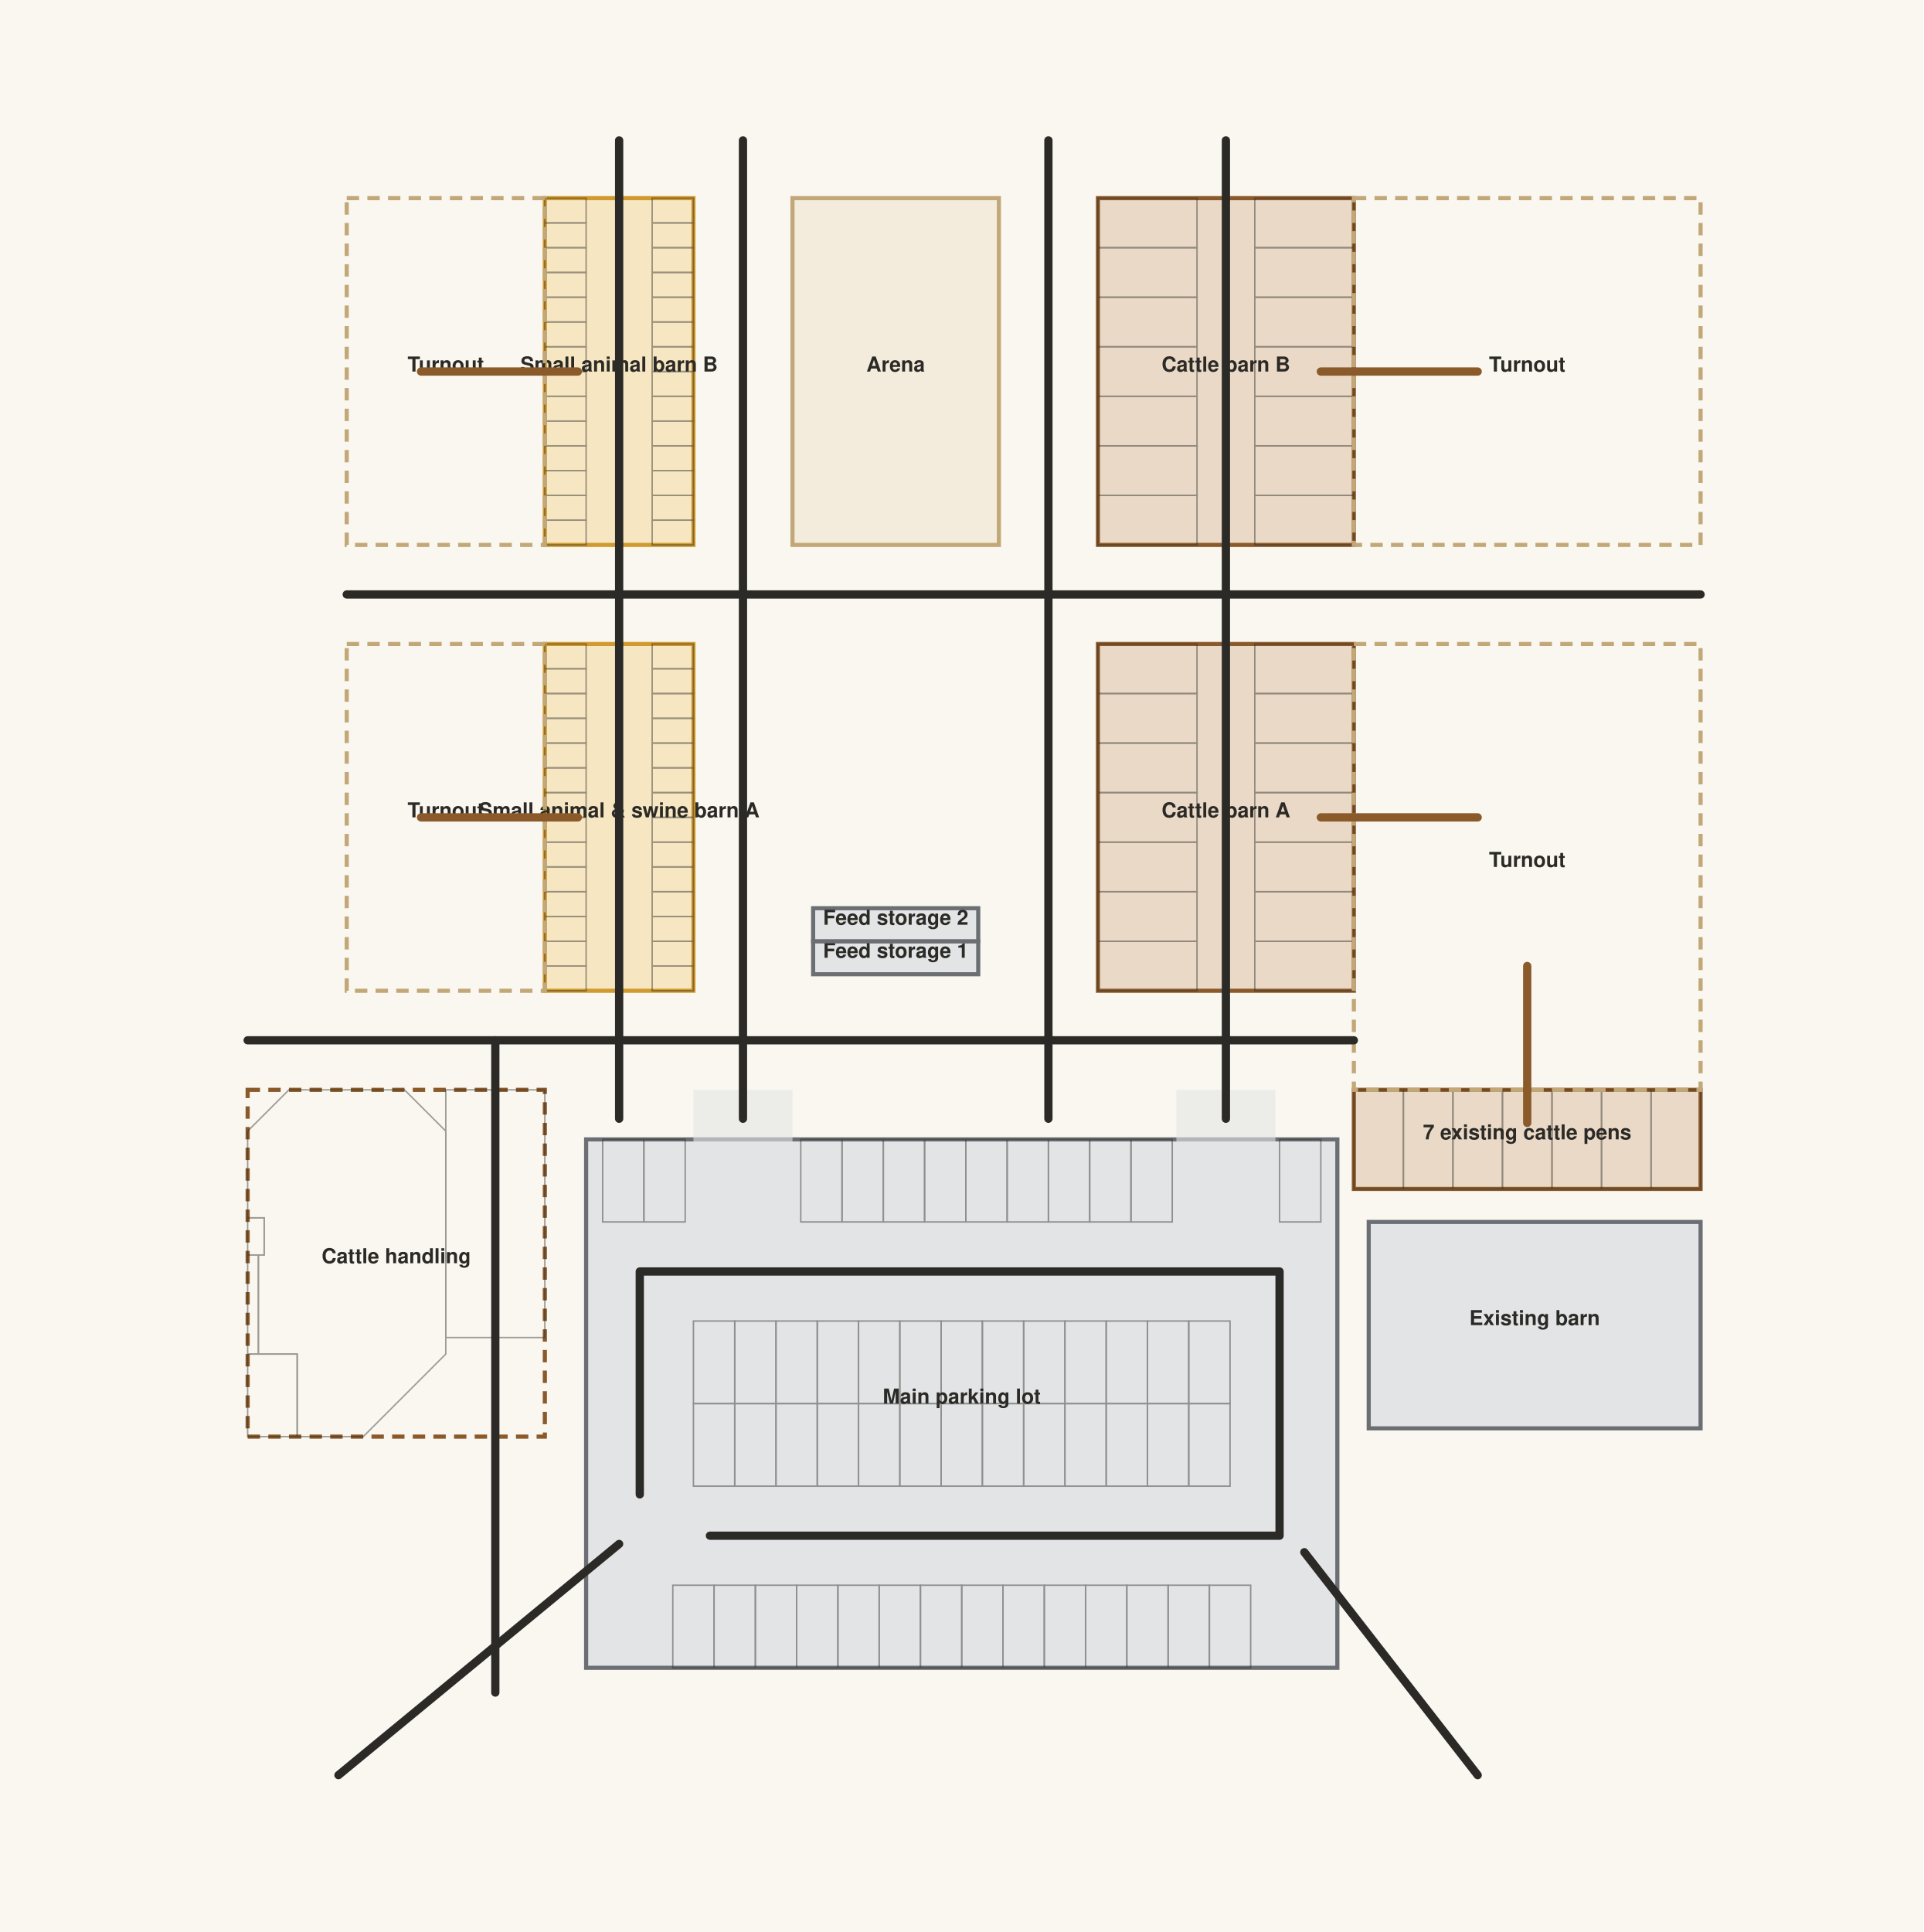
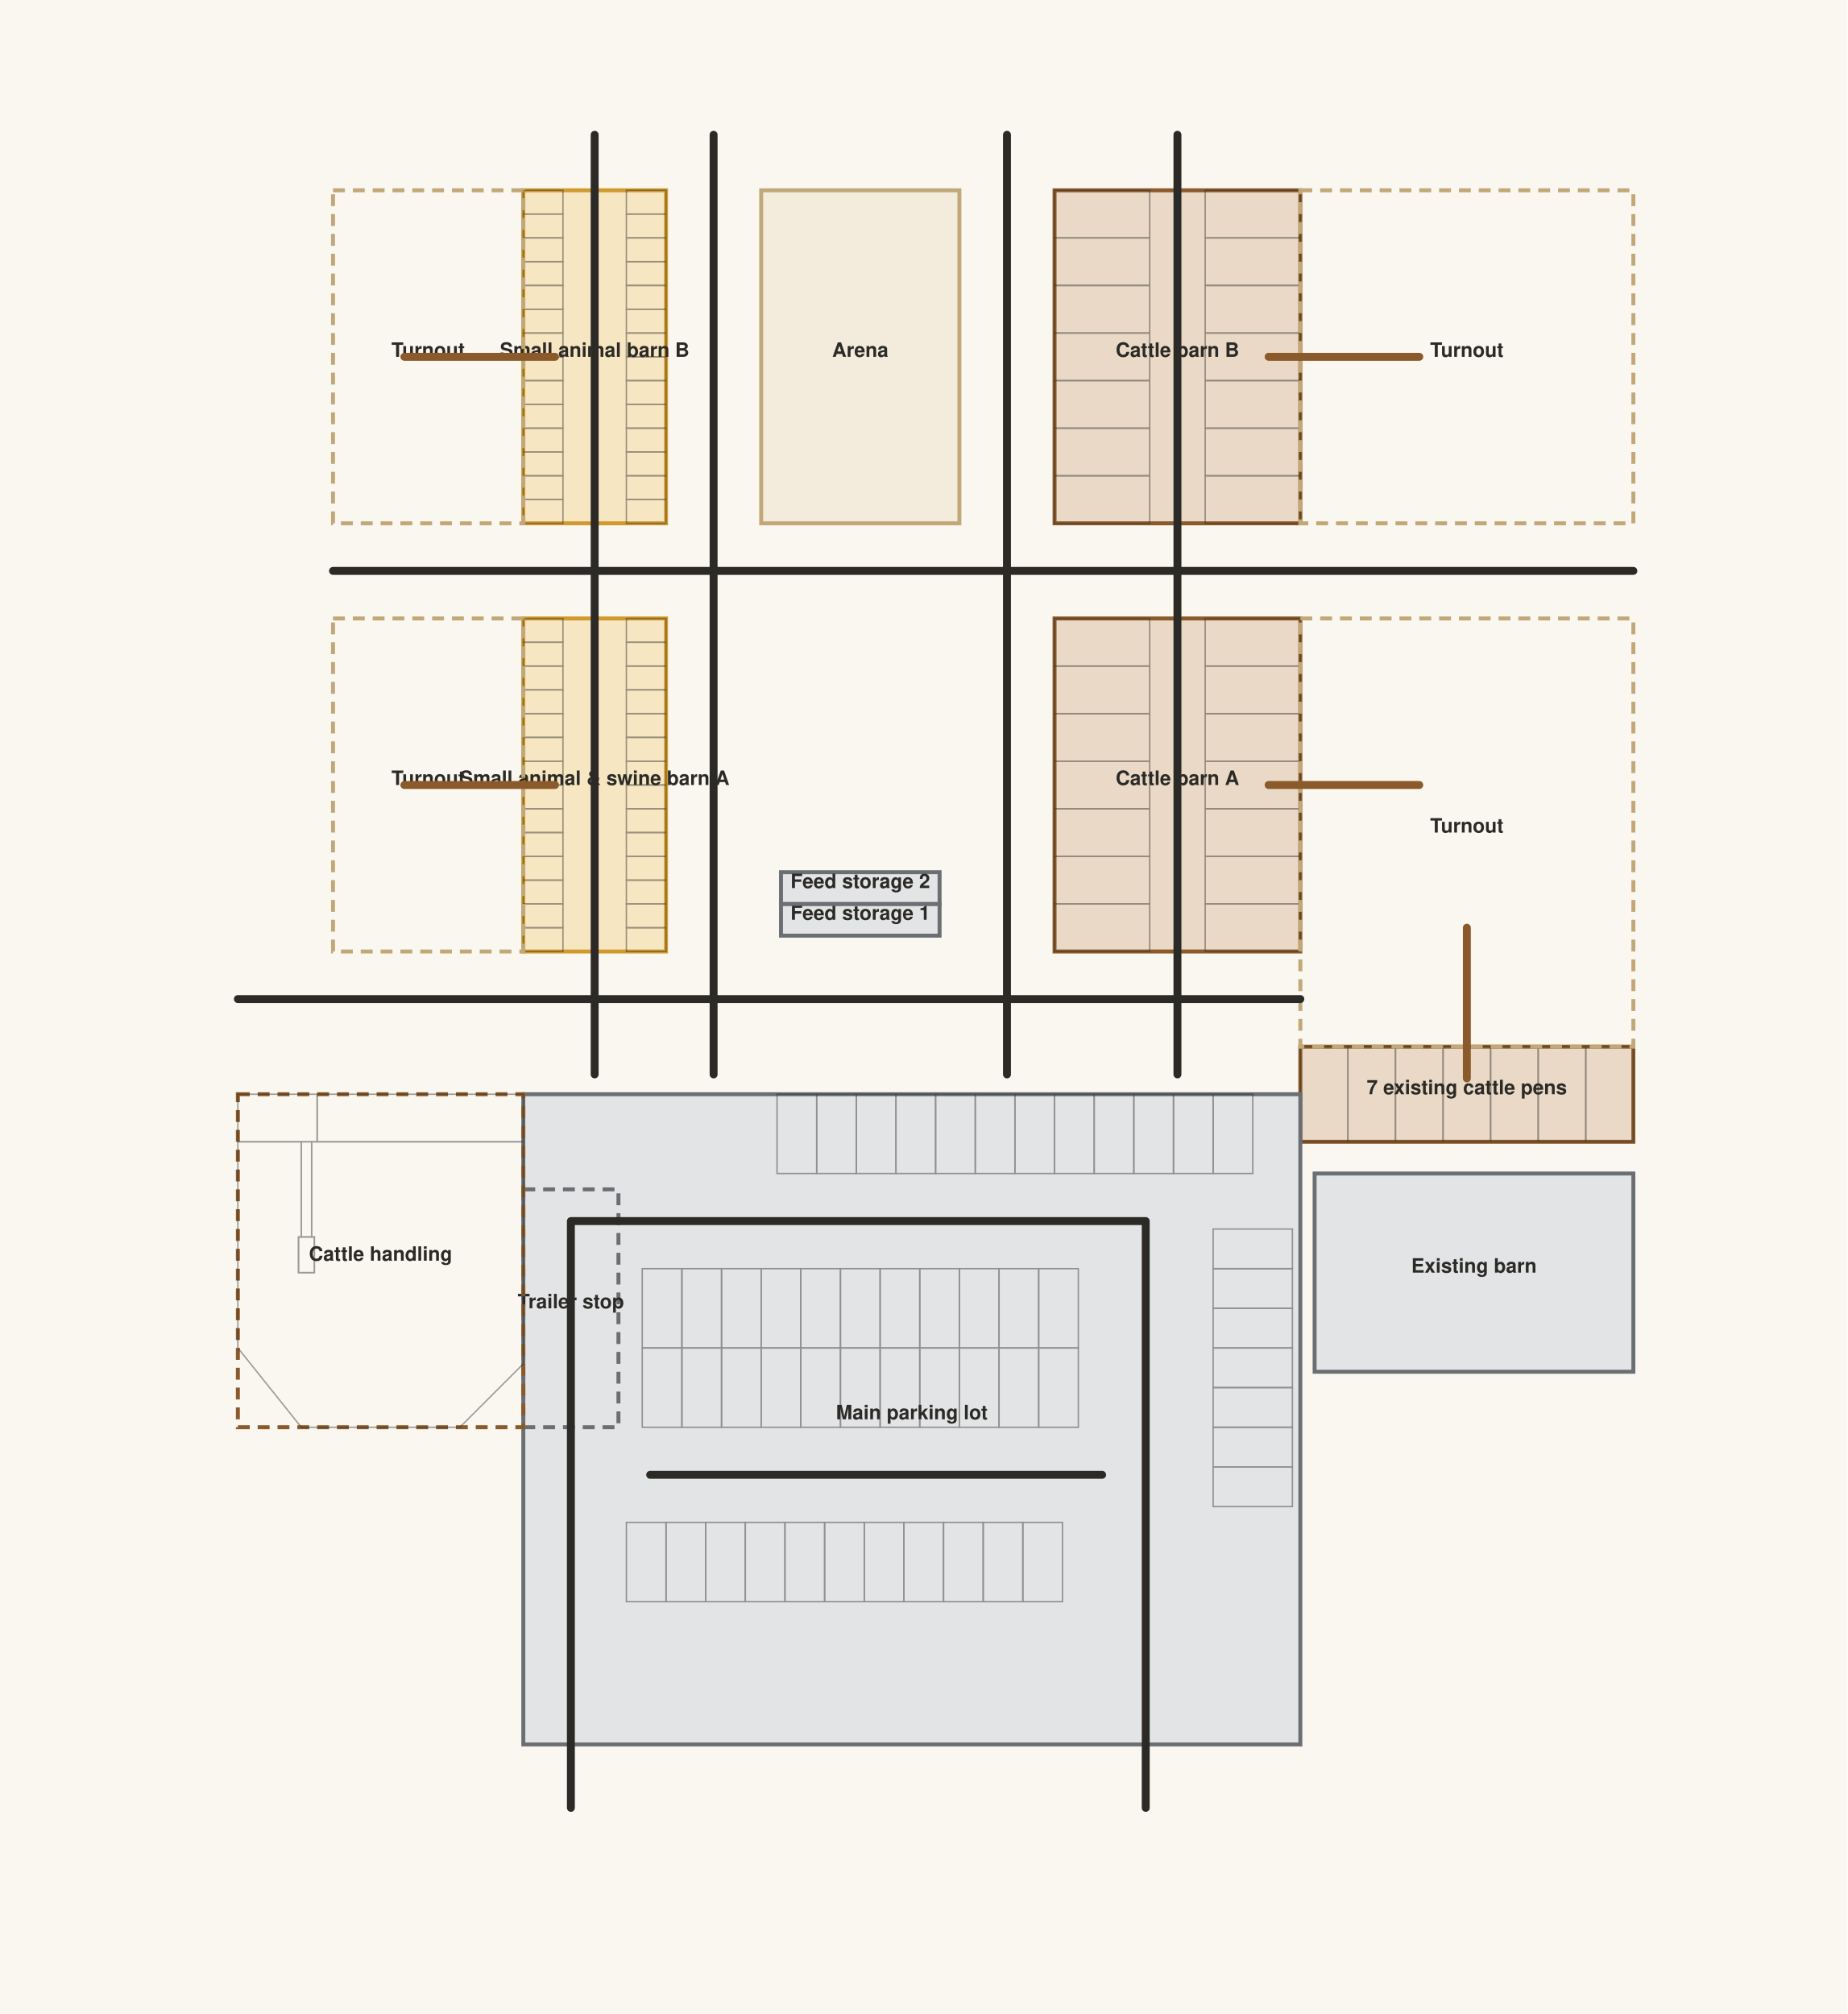
- <svg xmlns="http://www.w3.org/2000/svg" viewBox="-132 -48 466 468" font-family="Avenir Next,Helvetica,Arial,sans-serif">
-   <rect x="-132" y="-48" width="466" height="468" fill="#FAF7F0" />
+ <svg xmlns="http://www.w3.org/2000/svg" viewBox="-132 -48 466 508" font-family="Avenir Next,Helvetica,Arial,sans-serif">
+   <rect x="-132" y="-48" width="466" height="508" fill="#FAF7F0" />
  <g id="level-1">
    <g id="existing-barn">
      <rect x="199.6" y="248" width="80.4" height="50" fill="#E3E4E5" stroke="#6B6F73" stroke-width="1" />
      <text x="239.8" y="273.0" text-anchor="middle" font-size="5" font-weight="700" fill="#2B2A26">Existing barn</text>
    </g>
    <g id="existing-pens">
      <rect x="196" y="216" width="84" height="24" fill="#E9D9C6" stroke="#8B5A2B" stroke-width="1" />
      <g fill="none" stroke="#2B2A26" stroke-width=".35" opacity=".45">
        <rect x="196" y="216" width="12" height="24" />
        <rect x="208" y="216" width="12" height="24" />
        <rect x="220" y="216" width="12" height="24" />
        <rect x="232" y="216" width="12" height="24" />
        <rect x="244" y="216" width="12" height="24" />
        <rect x="256" y="216" width="12" height="24" />
        <rect x="268" y="216" width="12" height="24" />
      </g>
      <text x="238.0" y="228.0" text-anchor="middle" font-size="5" font-weight="700" fill="#2B2A26">7 existing cattle pens</text>
    </g>
+     <g id="parking">
+       <rect x="0" y="228" width="196" height="164" fill="#E3E4E5" stroke="#6B6F73" stroke-width="1" />
+       <g fill="none" stroke="#2B2A26" stroke-width=".35" opacity=".45">
+         <rect x="64" y="228" width="10" height="20" />
+         <rect x="74" y="228" width="10" height="20" />
+         <rect x="84" y="228" width="10" height="20" />
+         <rect x="94" y="228" width="10" height="20" />
+         <rect x="104" y="228" width="10" height="20" />
+         <rect x="114" y="228" width="10" height="20" />
+         <rect x="124" y="228" width="10" height="20" />
+         <rect x="134" y="228" width="10" height="20" />
+         <rect x="144" y="228" width="10" height="20" />
+         <rect x="154" y="228" width="10" height="20" />
+         <rect x="164" y="228" width="10" height="20" />
+         <rect x="174" y="228" width="10" height="20" />
+         <rect x="30" y="272" width="10" height="20" />
+         <rect x="40" y="272" width="10" height="20" />
+         <rect x="50" y="272" width="10" height="20" />
+         <rect x="60" y="272" width="10" height="20" />
+         <rect x="70" y="272" width="10" height="20" />
+         <rect x="80" y="272" width="10" height="20" />
+         <rect x="90" y="272" width="10" height="20" />
+         <rect x="100" y="272" width="10" height="20" />
+         <rect x="110" y="272" width="10" height="20" />
+         <rect x="120" y="272" width="10" height="20" />
+         <rect x="130" y="272" width="10" height="20" />
+         <rect x="30" y="292" width="10" height="20" />
+         <rect x="40" y="292" width="10" height="20" />
+         <rect x="50" y="292" width="10" height="20" />
+         <rect x="60" y="292" width="10" height="20" />
+         <rect x="70" y="292" width="10" height="20" />
+         <rect x="80" y="292" width="10" height="20" />
+         <rect x="90" y="292" width="10" height="20" />
+         <rect x="100" y="292" width="10" height="20" />
+         <rect x="110" y="292" width="10" height="20" />
+         <rect x="120" y="292" width="10" height="20" />
+         <rect x="130" y="292" width="10" height="20" />
+         <rect x="26" y="336" width="10" height="20" />
+         <rect x="36" y="336" width="10" height="20" />
+         <rect x="46" y="336" width="10" height="20" />
+         <rect x="56" y="336" width="10" height="20" />
+         <rect x="66" y="336" width="10" height="20" />
+         <rect x="76" y="336" width="10" height="20" />
+         <rect x="86" y="336" width="10" height="20" />
+         <rect x="96" y="336" width="10" height="20" />
+         <rect x="106" y="336" width="10" height="20" />
+         <rect x="116" y="336" width="10" height="20" />
+         <rect x="126" y="336" width="10" height="20" />
+         <rect x="174" y="262" width="20" height="10" />
+         <rect x="174" y="272" width="20" height="10" />
+         <rect x="174" y="282" width="20" height="10" />
+         <rect x="174" y="292" width="20" height="10" />
+         <rect x="174" y="302" width="20" height="10" />
+         <rect x="174" y="312" width="20" height="10" />
+         <rect x="174" y="322" width="20" height="10" />
+       </g>
+       <text x="98.0" y="310.0" text-anchor="middle" font-size="5" font-weight="700" fill="#2B2A26">Main parking lot</text>
+     </g>
+     <g id="trailer-stop">
+       <rect x="0" y="252" width="24" height="60" fill="none" stroke="#6B6F73" stroke-width="1" stroke-dasharray="3 2" />
+       <text x="12.0" y="282.0" text-anchor="middle" font-size="5" font-weight="700" fill="#2B2A26">Trailer stop</text>
+     </g>
    <g id="handling">
-       <rect x="-72" y="216" width="72" height="84" fill="none" stroke="#8B5A2B" stroke-width="1" stroke-dasharray="3 2" />
-       <g fill="none" stroke="#2B2A26" stroke-width=".35" opacity=".45">
-         <polygon points="-62,216 -34,216 -24,226 -24,280 -44,300 -60,300 -60,280 -69.4,280 -69.4,256 -68,256 -68,247 -72,247 -72,226" />
-         <rect x="-24" y="216" width="24" height="60" />
-         <rect x="-72" y="280" width="12" height="20" />
-         <rect x="-72" y="256" width="2.6" height="24" />
-         <rect x="-72" y="247" width="4" height="9" />
-       </g>
-       <text x="-36.0" y="258.0" text-anchor="middle" font-size="5" font-weight="700" fill="#2B2A26">Cattle handling</text>
-     </g>
-     <g id="parking">
-       <rect x="10" y="228" width="182" height="128" fill="#E3E4E5" stroke="#6B6F73" stroke-width="1" />
-       <g fill="none" stroke="#2B2A26" stroke-width=".35" opacity=".45">
-         <rect x="14" y="228" width="10" height="20" />
-         <rect x="24" y="228" width="10" height="20" />
-         <rect x="62" y="228" width="10" height="20" />
-         <rect x="72" y="228" width="10" height="20" />
-         <rect x="82" y="228" width="10" height="20" />
-         <rect x="92" y="228" width="10" height="20" />
-         <rect x="102" y="228" width="10" height="20" />
-         <rect x="112" y="228" width="10" height="20" />
-         <rect x="122" y="228" width="10" height="20" />
-         <rect x="132" y="228" width="10" height="20" />
-         <rect x="142" y="228" width="10" height="20" />
-         <rect x="178" y="228" width="10" height="20" />
-         <rect x="36" y="272" width="10" height="20" />
-         <rect x="46" y="272" width="10" height="20" />
-         <rect x="56" y="272" width="10" height="20" />
-         <rect x="66" y="272" width="10" height="20" />
-         <rect x="76" y="272" width="10" height="20" />
-         <rect x="86" y="272" width="10" height="20" />
-         <rect x="96" y="272" width="10" height="20" />
-         <rect x="106" y="272" width="10" height="20" />
-         <rect x="116" y="272" width="10" height="20" />
-         <rect x="126" y="272" width="10" height="20" />
-         <rect x="136" y="272" width="10" height="20" />
-         <rect x="146" y="272" width="10" height="20" />
-         <rect x="156" y="272" width="10" height="20" />
-         <rect x="36" y="292" width="10" height="20" />
-         <rect x="46" y="292" width="10" height="20" />
-         <rect x="56" y="292" width="10" height="20" />
-         <rect x="66" y="292" width="10" height="20" />
-         <rect x="76" y="292" width="10" height="20" />
-         <rect x="86" y="292" width="10" height="20" />
-         <rect x="96" y="292" width="10" height="20" />
-         <rect x="106" y="292" width="10" height="20" />
-         <rect x="116" y="292" width="10" height="20" />
-         <rect x="126" y="292" width="10" height="20" />
-         <rect x="136" y="292" width="10" height="20" />
-         <rect x="146" y="292" width="10" height="20" />
-         <rect x="156" y="292" width="10" height="20" />
-         <rect x="31" y="336" width="10" height="20" />
-         <rect x="41" y="336" width="10" height="20" />
-         <rect x="51" y="336" width="10" height="20" />
-         <rect x="61" y="336" width="10" height="20" />
-         <rect x="71" y="336" width="10" height="20" />
-         <rect x="81" y="336" width="10" height="20" />
-         <rect x="91" y="336" width="10" height="20" />
-         <rect x="101" y="336" width="10" height="20" />
-         <rect x="111" y="336" width="10" height="20" />
-         <rect x="121" y="336" width="10" height="20" />
-         <rect x="131" y="336" width="10" height="20" />
-         <rect x="141" y="336" width="10" height="20" />
-         <rect x="151" y="336" width="10" height="20" />
-         <rect x="161" y="336" width="10" height="20" />
-       </g>
-       <text x="101.0" y="292.0" text-anchor="middle" font-size="5" font-weight="700" fill="#2B2A26">Main parking lot</text>
+       <rect x="-72" y="228" width="72" height="84" fill="none" stroke="#8B5A2B" stroke-width="1" stroke-dasharray="3 2" />
+       <g fill="none" stroke="#2B2A26" stroke-width=".35" opacity=".45">
+         <polygon points="-72,240 -56,240 -56,264 -56.7,264 -56.7,273 -52.7,273 -52.7,264 -53.4,264 -53.4,240 0,240 0,296 -16,312 -56,312 -72,292" />
+         <rect x="-52" y="228" width="52" height="12" />
+         <rect x="-72" y="228" width="20" height="12" />
+         <rect x="-56" y="240" width="2.6" height="24" />
+         <rect x="-56.7" y="264" width="4" height="9" />
+       </g>
+       <text x="-36.0" y="270.0" text-anchor="middle" font-size="5" font-weight="700" fill="#2B2A26">Cattle handling</text>
    </g>
  </g>
  <g id="level-2">
    <g id="cattle-a">
      <rect x="134" y="108" width="62" height="84" fill="#E9D9C6" stroke="#8B5A2B" stroke-width="1" />
      <g fill="none" stroke="#2B2A26" stroke-width=".35" opacity=".45">
        <rect x="134" y="108" width="24" height="12" />
        <rect x="134" y="120" width="24" height="12" />
        <rect x="134" y="132" width="24" height="12" />
        <rect x="134" y="144" width="24" height="12" />
        <rect x="134" y="156" width="24" height="12" />
        <rect x="134" y="168" width="24" height="12" />
        <rect x="134" y="180" width="24" height="12" />
        <rect x="172" y="108" width="24" height="12" />
        <rect x="172" y="120" width="24" height="12" />
        <rect x="172" y="132" width="24" height="12" />
        <rect x="172" y="144" width="24" height="12" />
        <rect x="172" y="156" width="24" height="12" />
        <rect x="172" y="168" width="24" height="12" />
        <rect x="172" y="180" width="24" height="12" />
      </g>
      <text x="165.0" y="150.0" text-anchor="middle" font-size="5" font-weight="700" fill="#2B2A26">Cattle barn A</text>
    </g>
    <g id="small-a">
      <rect x="0" y="108" width="36" height="84" fill="#F6E6C2" stroke="#D19A2E" stroke-width="1" />
      <g fill="none" stroke="#2B2A26" stroke-width=".35" opacity=".45">
        <rect x="0" y="108" width="10" height="6" />
        <rect x="0" y="114" width="10" height="6" />
        <rect x="0" y="120" width="10" height="6" />
        <rect x="0" y="126" width="10" height="6" />
        <rect x="0" y="132" width="10" height="6" />
        <rect x="0" y="138" width="10" height="6" />
        <rect x="0" y="144" width="10" height="6" />
        <rect x="0" y="150" width="10" height="6" />
        <rect x="0" y="156" width="10" height="6" />
        <rect x="0" y="162" width="10" height="6" />
        <rect x="0" y="168" width="10" height="6" />
        <rect x="0" y="174" width="10" height="6" />
        <rect x="0" y="180" width="10" height="6" />
        <rect x="0" y="186" width="10" height="6" />
        <rect x="26" y="108" width="10" height="6" />
        <rect x="26" y="114" width="10" height="6" />
        <rect x="26" y="120" width="10" height="6" />
        <rect x="26" y="126" width="10" height="6" />
        <rect x="26" y="132" width="10" height="6" />
        <rect x="26" y="138" width="10" height="6" />
        <rect x="26" y="144" width="10" height="6" />
        <rect x="26" y="150" width="10" height="6" />
        <rect x="26" y="156" width="10" height="6" />
        <rect x="26" y="162" width="10" height="6" />
        <rect x="26" y="168" width="10" height="6" />
        <rect x="26" y="174" width="10" height="6" />
        <rect x="26" y="180" width="10" height="6" />
        <rect x="26" y="186" width="10" height="6" />
      </g>
      <text x="18.0" y="150.0" text-anchor="middle" font-size="5" font-weight="700" fill="#2B2A26">Small animal &amp; swine barn A</text>
    </g>
    <g id="feed-1">
      <rect x="65" y="180" width="40" height="8" fill="#E3E4E5" stroke="#6B6F73" stroke-width="1" />
      <text x="85.0" y="184.0" text-anchor="middle" font-size="5" font-weight="700" fill="#2B2A26">Feed storage 1</text>
    </g>
    <g id="turnout-cattle-a">
      <rect x="196" y="108" width="84" height="108" fill="none" stroke="#C2A878" stroke-width="1" stroke-dasharray="3 2" />
      <text x="238.0" y="162.0" text-anchor="middle" font-size="5" font-weight="700" fill="#2B2A26">Turnout</text>
    </g>
    <g id="turnout-small-a">
      <rect x="-48" y="108" width="48" height="84" fill="none" stroke="#C2A878" stroke-width="1" stroke-dasharray="3 2" />
      <text x="-24.0" y="150.0" text-anchor="middle" font-size="5" font-weight="700" fill="#2B2A26">Turnout</text>
    </g>
  </g>
  <g id="level-3">
    <g id="cattle-b">
      <rect x="134" y="0" width="62" height="84" fill="#E9D9C6" stroke="#8B5A2B" stroke-width="1" />
      <g fill="none" stroke="#2B2A26" stroke-width=".35" opacity=".45">
        <rect x="134" y="0" width="24" height="12" />
        <rect x="134" y="12" width="24" height="12" />
        <rect x="134" y="24" width="24" height="12" />
        <rect x="134" y="36" width="24" height="12" />
        <rect x="134" y="48" width="24" height="12" />
        <rect x="134" y="60" width="24" height="12" />
        <rect x="134" y="72" width="24" height="12" />
        <rect x="172" y="0" width="24" height="12" />
        <rect x="172" y="12" width="24" height="12" />
        <rect x="172" y="24" width="24" height="12" />
        <rect x="172" y="36" width="24" height="12" />
        <rect x="172" y="48" width="24" height="12" />
        <rect x="172" y="60" width="24" height="12" />
        <rect x="172" y="72" width="24" height="12" />
      </g>
      <text x="165.0" y="42.0" text-anchor="middle" font-size="5" font-weight="700" fill="#2B2A26">Cattle barn B</text>
    </g>
    <g id="small-b">
      <rect x="0" y="0" width="36" height="84" fill="#F6E6C2" stroke="#D19A2E" stroke-width="1" />
      <g fill="none" stroke="#2B2A26" stroke-width=".35" opacity=".45">
        <rect x="0" y="0" width="10" height="6" />
        <rect x="0" y="6" width="10" height="6" />
        <rect x="0" y="12" width="10" height="6" />
        <rect x="0" y="18" width="10" height="6" />
        <rect x="0" y="24" width="10" height="6" />
        <rect x="0" y="30" width="10" height="6" />
        <rect x="0" y="36" width="10" height="6" />
        <rect x="0" y="42" width="10" height="6" />
        <rect x="0" y="48" width="10" height="6" />
        <rect x="0" y="54" width="10" height="6" />
        <rect x="0" y="60" width="10" height="6" />
        <rect x="0" y="66" width="10" height="6" />
        <rect x="0" y="72" width="10" height="6" />
        <rect x="0" y="78" width="10" height="6" />
        <rect x="26" y="0" width="10" height="6" />
        <rect x="26" y="6" width="10" height="6" />
        <rect x="26" y="12" width="10" height="6" />
        <rect x="26" y="18" width="10" height="6" />
        <rect x="26" y="24" width="10" height="6" />
        <rect x="26" y="30" width="10" height="6" />
        <rect x="26" y="36" width="10" height="6" />
        <rect x="26" y="42" width="10" height="6" />
        <rect x="26" y="48" width="10" height="6" />
        <rect x="26" y="54" width="10" height="6" />
        <rect x="26" y="60" width="10" height="6" />
        <rect x="26" y="66" width="10" height="6" />
        <rect x="26" y="72" width="10" height="6" />
        <rect x="26" y="78" width="10" height="6" />
      </g>
      <text x="18.0" y="42.0" text-anchor="middle" font-size="5" font-weight="700" fill="#2B2A26">Small animal barn B</text>
    </g>
    <g id="arena">
      <rect x="60" y="0" width="50" height="84" fill="#F3ECDD" stroke="#C2A878" stroke-width="1" />
      <text x="85.0" y="42.0" text-anchor="middle" font-size="5" font-weight="700" fill="#2B2A26">Arena</text>
    </g>
    <g id="feed-2">
      <rect x="65" y="172" width="40" height="8" fill="#E3E4E5" stroke="#6B6F73" stroke-width="1" />
      <text x="85.0" y="176.0" text-anchor="middle" font-size="5" font-weight="700" fill="#2B2A26">Feed storage 2</text>
    </g>
    <g id="turnout-cattle-b">
      <rect x="196" y="0" width="84" height="84" fill="none" stroke="#C2A878" stroke-width="1" stroke-dasharray="3 2" />
      <text x="238.0" y="42.0" text-anchor="middle" font-size="5" font-weight="700" fill="#2B2A26">Turnout</text>
    </g>
    <g id="turnout-small-b">
      <rect x="-48" y="0" width="48" height="84" fill="none" stroke="#C2A878" stroke-width="1" stroke-dasharray="3 2" />
      <text x="-24.0" y="42.0" text-anchor="middle" font-size="5" font-weight="700" fill="#2B2A26">Turnout</text>
    </g>
  </g>
-   <g id="drives">
-     <rect id="drive-west" x="36" y="216" width="24" height="32" fill="#E3E4E5" opacity=".6" />
-     <rect id="drive-east" x="153.0" y="216" width="24" height="32" fill="#E3E4E5" opacity=".6" />
-   </g>
+   <g id="drives" />
  <g id="circulation">
    <polyline id="lane-west" points="48.0,-14 48.0,223" fill="none" stroke="#2B2A26" stroke-width="2" stroke-linecap="round" stroke-linejoin="round" />
    <polyline id="lane-east" points="122.0,-14 122.0,223" fill="none" stroke="#2B2A26" stroke-width="2" stroke-linecap="round" stroke-linejoin="round" />
    <polyline id="drive-cross" points="-72,204.0 196,204.0" fill="none" stroke="#2B2A26" stroke-width="2" stroke-linecap="round" stroke-linejoin="round" />
    <polyline id="lane-mid" points="-48,96.0 280,96.0" fill="none" stroke="#2B2A26" stroke-width="2" stroke-linecap="round" stroke-linejoin="round" />
    <polyline id="aisle-cattle" points="165.0,-14 165.0,223" fill="none" stroke="#2B2A26" stroke-width="2" stroke-linecap="round" stroke-linejoin="round" />
    <polyline id="aisle-small" points="18.0,-14 18.0,223" fill="none" stroke="#2B2A26" stroke-width="2" stroke-linecap="round" stroke-linejoin="round" />
-     <polyline id="loop-parking" points="40,324 178,324 178,260 23,260 23,314" fill="none" stroke="#2B2A26" stroke-width="2" stroke-linecap="round" stroke-linejoin="round" />
-     <polyline id="entry" points="-50,382 18,326" fill="none" stroke="#2B2A26" stroke-width="2" stroke-linecap="round" stroke-linejoin="round" />
-     <polyline id="exit" points="184,328 226,382" fill="none" stroke="#2B2A26" stroke-width="2" stroke-linecap="round" stroke-linejoin="round" />
-     <polyline id="trailers" points="-12,362 -12,204.0" fill="none" stroke="#2B2A26" stroke-width="2" stroke-linecap="round" stroke-linejoin="round" />
+     <polyline id="loop-parking" points="157,408 157,260 12.0,260 12.0,408" fill="none" stroke="#2B2A26" stroke-width="2" stroke-linecap="round" stroke-linejoin="round" />
+     <polyline id="loop-mid" points="146,324 32,324" fill="none" stroke="#2B2A26" stroke-width="2" stroke-linecap="round" stroke-linejoin="round" />
    <polyline id="an-cattle-a" points="188,150.0 226,150.0" fill="none" stroke="#8B5A2B" stroke-width="2" stroke-linecap="round" stroke-linejoin="round" />
    <polyline id="an-cattle-b" points="188,42.0 226,42.0" fill="none" stroke="#8B5A2B" stroke-width="2" stroke-linecap="round" stroke-linejoin="round" />
    <polyline id="an-small-a" points="8,150.0 -30,150.0" fill="none" stroke="#8B5A2B" stroke-width="2" stroke-linecap="round" stroke-linejoin="round" />
    <polyline id="an-small-b" points="8,42.0 -30,42.0" fill="none" stroke="#8B5A2B" stroke-width="2" stroke-linecap="round" stroke-linejoin="round" />
    <polyline id="an-pens" points="238.0,224 238.0,186" fill="none" stroke="#8B5A2B" stroke-width="2" stroke-linecap="round" stroke-linejoin="round" />
  </g>
</svg>
